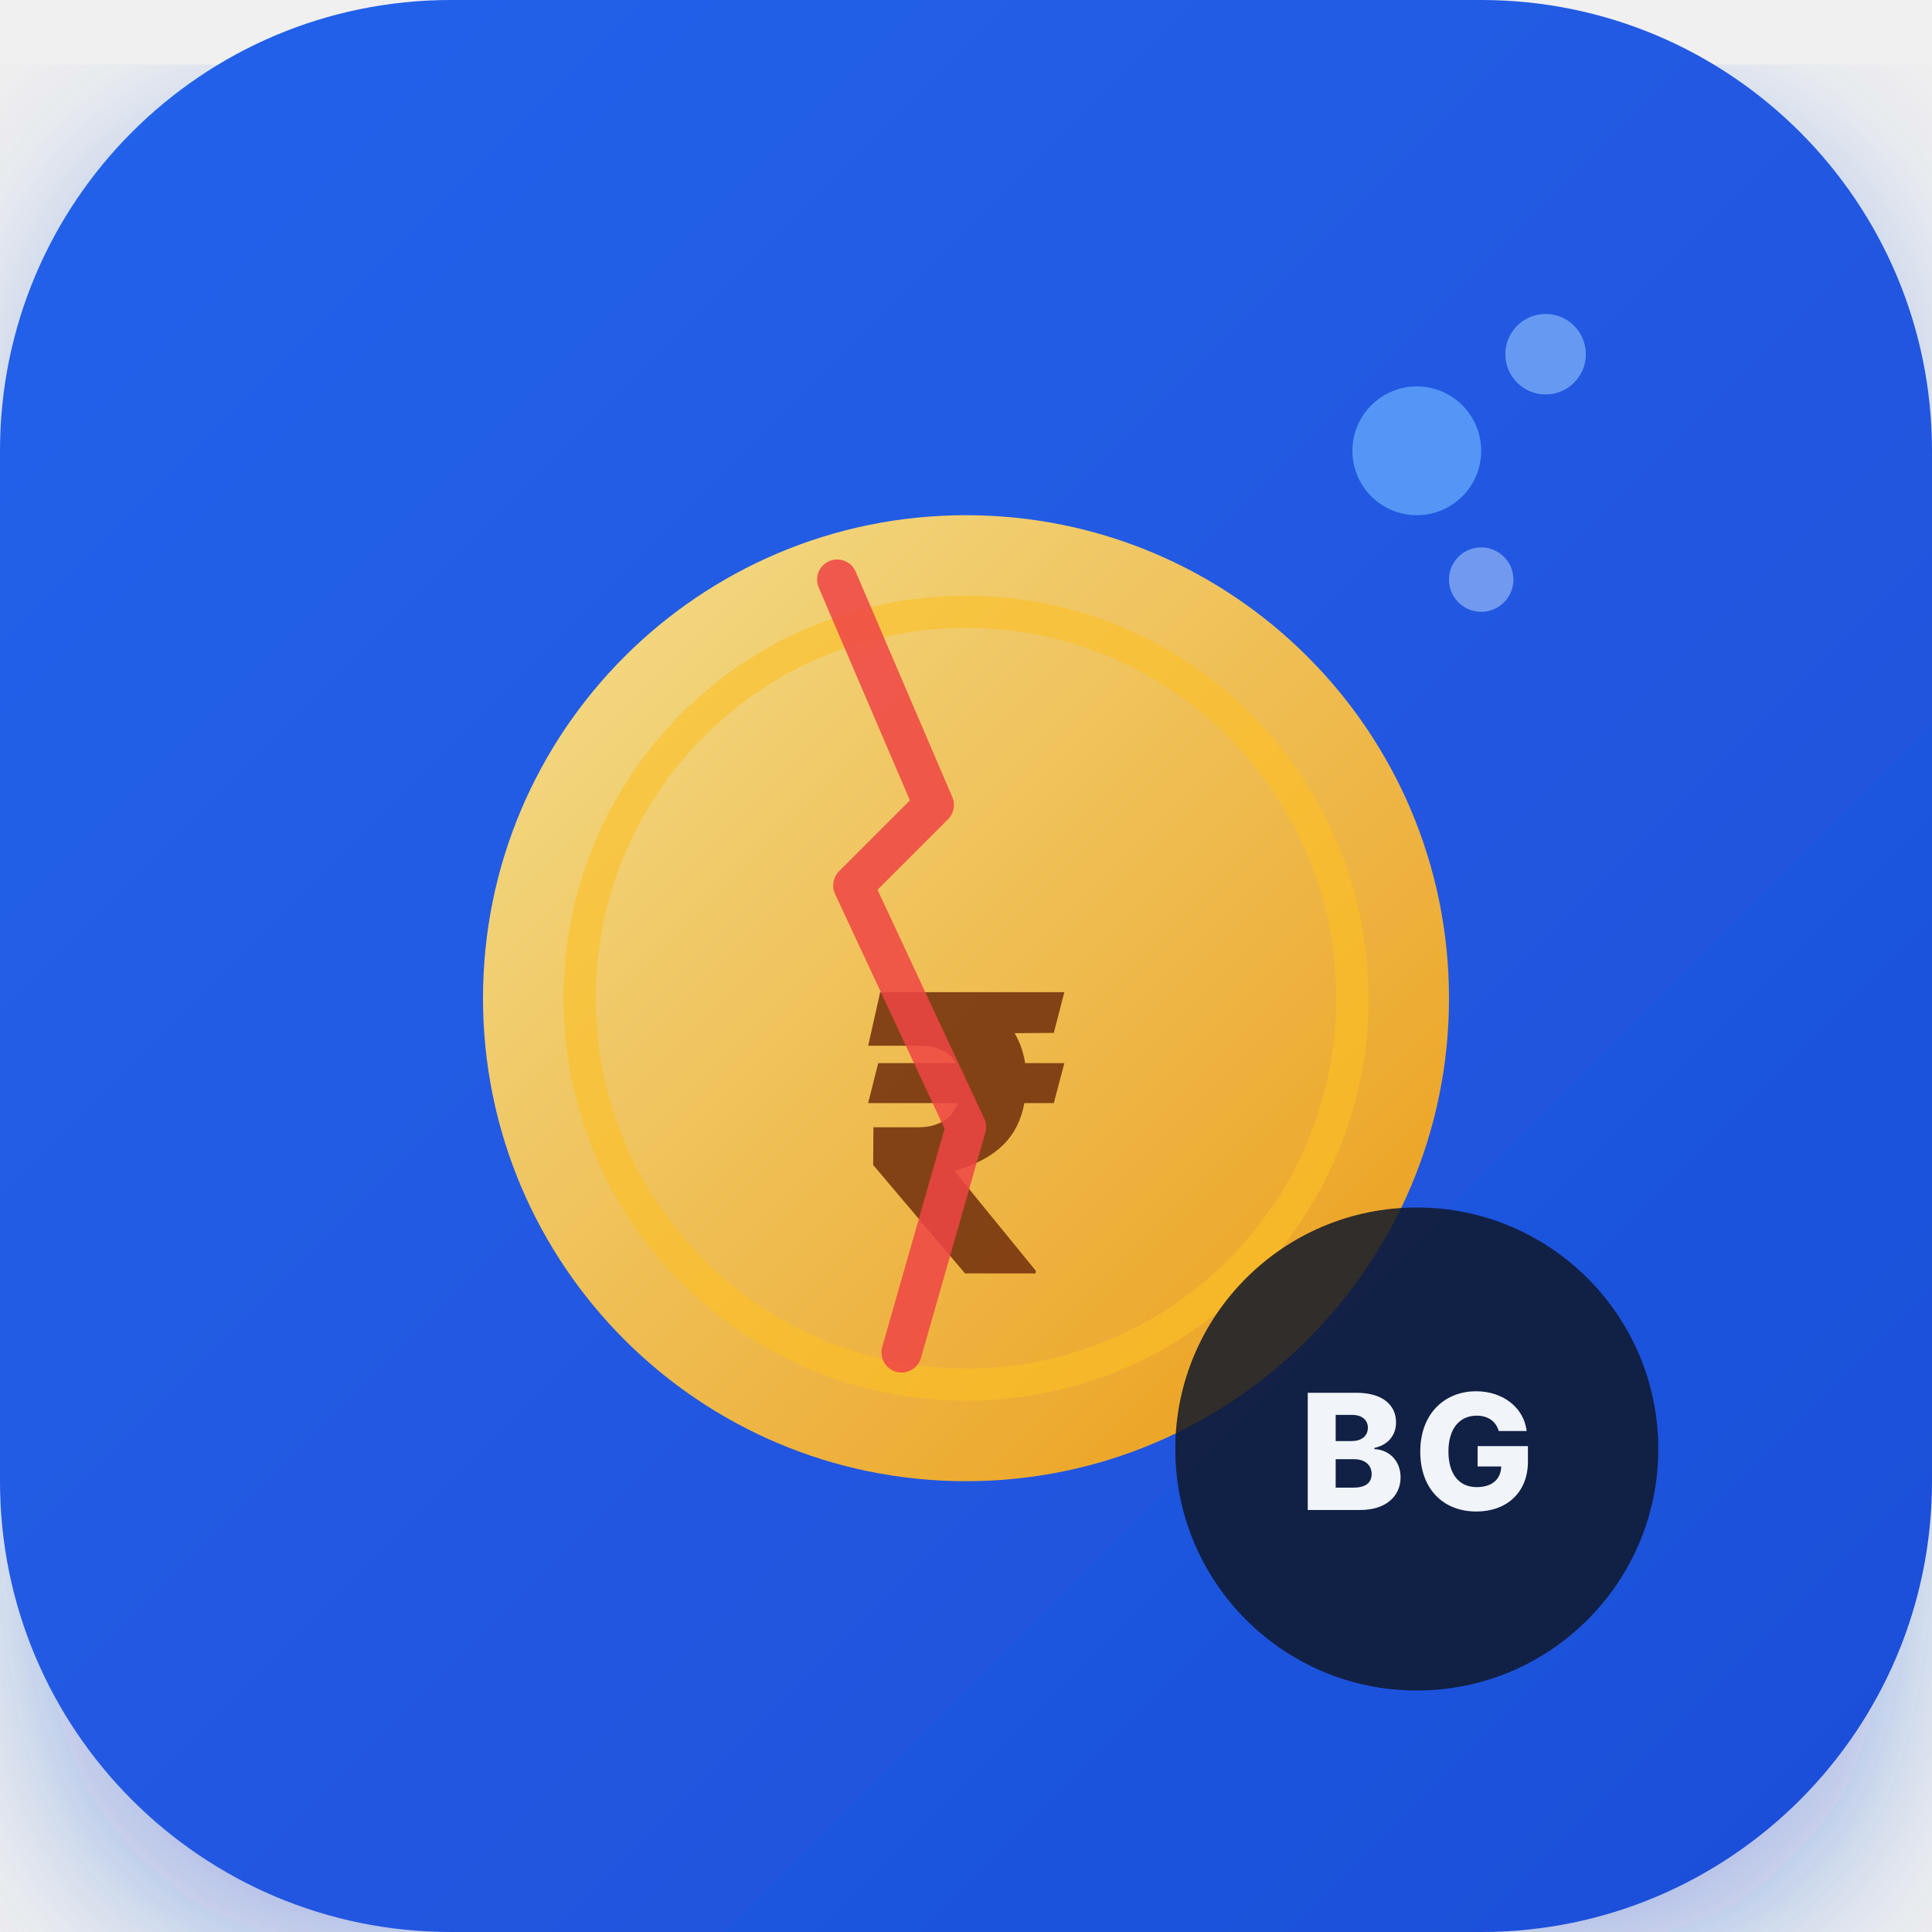
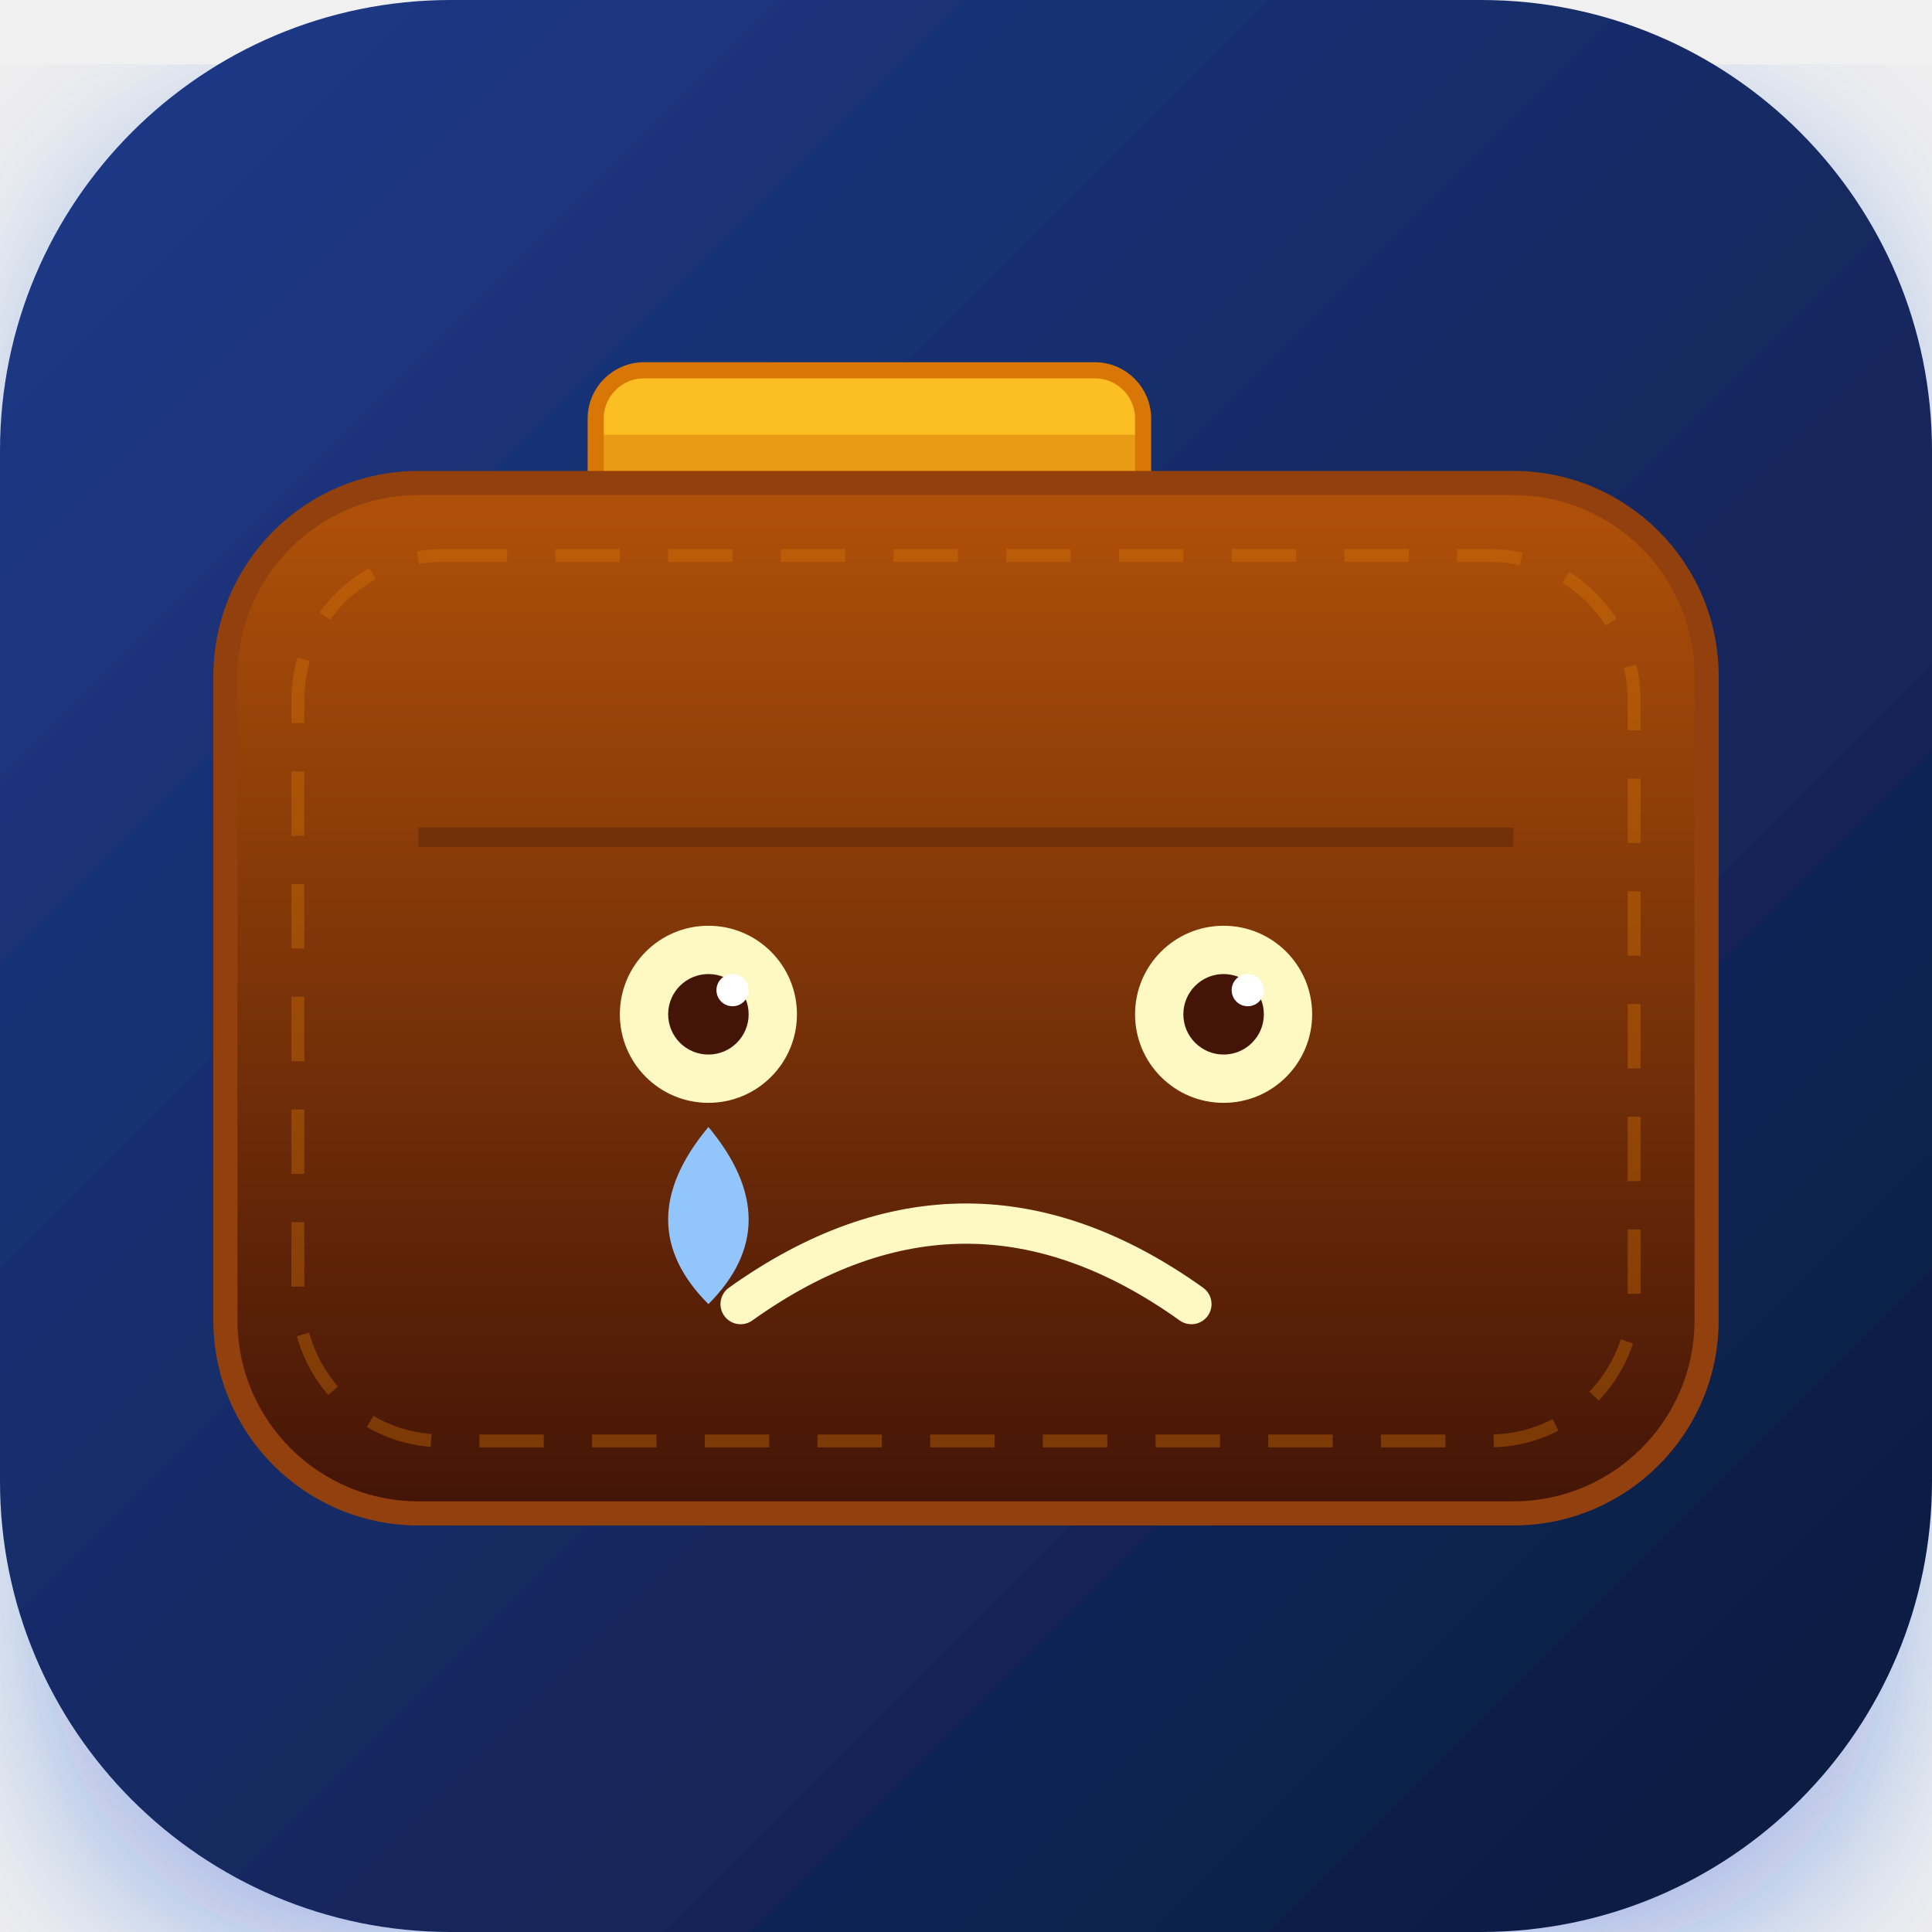
<svg xmlns="http://www.w3.org/2000/svg" viewBox="0 0 120 120" fill="none">
  <defs>
    <linearGradient id="bgGrad" x1="0" y1="0" x2="120" y2="120" gradientUnits="userSpaceOnUse">
-       <stop offset="0%" stop-color="#2563EB" />
-       <stop offset="100%" stop-color="#1D4ED8" />
+       <stop offset="0%" stop-color="#1e3a8a" />
+       <stop offset="100%" stop-color="#0c1a3d" />
    </linearGradient>
-     <linearGradient id="coinGrad" x1="30" y1="32" x2="90" y2="92" gradientUnits="userSpaceOnUse">
-       <stop offset="0%" stop-color="#FDE68A" />
-       <stop offset="100%" stop-color="#F59E0B" />
+     <linearGradient id="walletGrad" x1="0" y1="28" x2="0" y2="94" gradientUnits="userSpaceOnUse">
+       <stop offset="0%" stop-color="#b45309" />
+       <stop offset="100%" stop-color="#431407" />
    </linearGradient>
    <filter id="shadow" x="-20%" y="-20%" width="140%" height="140%">
      <feDropShadow dx="0" dy="4" stdDeviation="6" flood-color="#1D4ED8" flood-opacity="0.4" />
    </filter>
  </defs>
  <rect width="120" height="120" rx="28" ry="28" fill="url(#bgGrad)" filter="url(#shadow)" />
-   <circle cx="60" cy="62" r="30" fill="url(#coinGrad)" opacity="0.95" />
-   <circle cx="60" cy="62" r="24" fill="none" stroke="#FBBF24" stroke-width="2" opacity="0.6" />
-   <text x="60" y="70" font-family="Inter, Arial, sans-serif" font-size="24" font-weight="800" fill="#78350F" text-anchor="middle" dominant-baseline="middle" opacity="0.9">₹</text>
-   <path d="M 52 36 L 58 50 L 53 55 L 60 70 L 56 84" stroke="#EF4444" stroke-width="2.5" stroke-linecap="round" stroke-linejoin="round" fill="none" opacity="0.85" />
-   <circle cx="88" cy="28" r="4" fill="#60A5FA" opacity="0.8" />
-   <circle cx="96" cy="22" r="2.5" fill="#93C5FD" opacity="0.6" />
-   <circle cx="92" cy="36" r="2" fill="#BFDBFE" opacity="0.5" />
-   <circle cx="88" cy="90" r="15" fill="#0F172A" opacity="0.85" />
-   <text x="88" y="90" font-family="Inter, Arial, sans-serif" font-size="10" font-weight="800" fill="#F1F5F9" text-anchor="middle" dominant-baseline="middle" letter-spacing="0.5">BG</text>
+   <rect x="37" y="23" width="34" height="10" rx="3" fill="#fbbf24" stroke="#d97706" stroke-width="1" />
+   <rect x="37" y="27" width="34" height="3" fill="#d97706" opacity="0.5" />
+   <rect x="14" y="30" width="92" height="64" rx="12" fill="url(#walletGrad)" stroke="#92400e" stroke-width="1.5" />
+   <rect x="18.5" y="34.5" width="83" height="55" rx="9" stroke="#d97706" stroke-width="0.8" stroke-dasharray="4,3" opacity="0.35" />
+   <line x1="26" y1="52" x2="94" y2="52" stroke="#6b2d08" stroke-width="1.2" opacity="0.8" />
+   <circle cx="44" cy="63" r="5.5" fill="#fef9c3" />
+   <circle cx="44" cy="63" r="2.5" fill="#431407" />
+   <circle cx="45.5" cy="61.5" r="1" fill="white" />
+   <circle cx="76" cy="63" r="5.5" fill="#fef9c3" />
+   <circle cx="76" cy="63" r="2.5" fill="#431407" />
+   <circle cx="77.5" cy="61.5" r="1" fill="white" />
+   <path d="M46,81 Q60,71 74,81" stroke="#fef9c3" stroke-width="2.5" stroke-linecap="round" />
+   <path d="M44,70 Q39,76 44,81 Q49,76 44,70Z" fill="#93c5fd" />
</svg>
